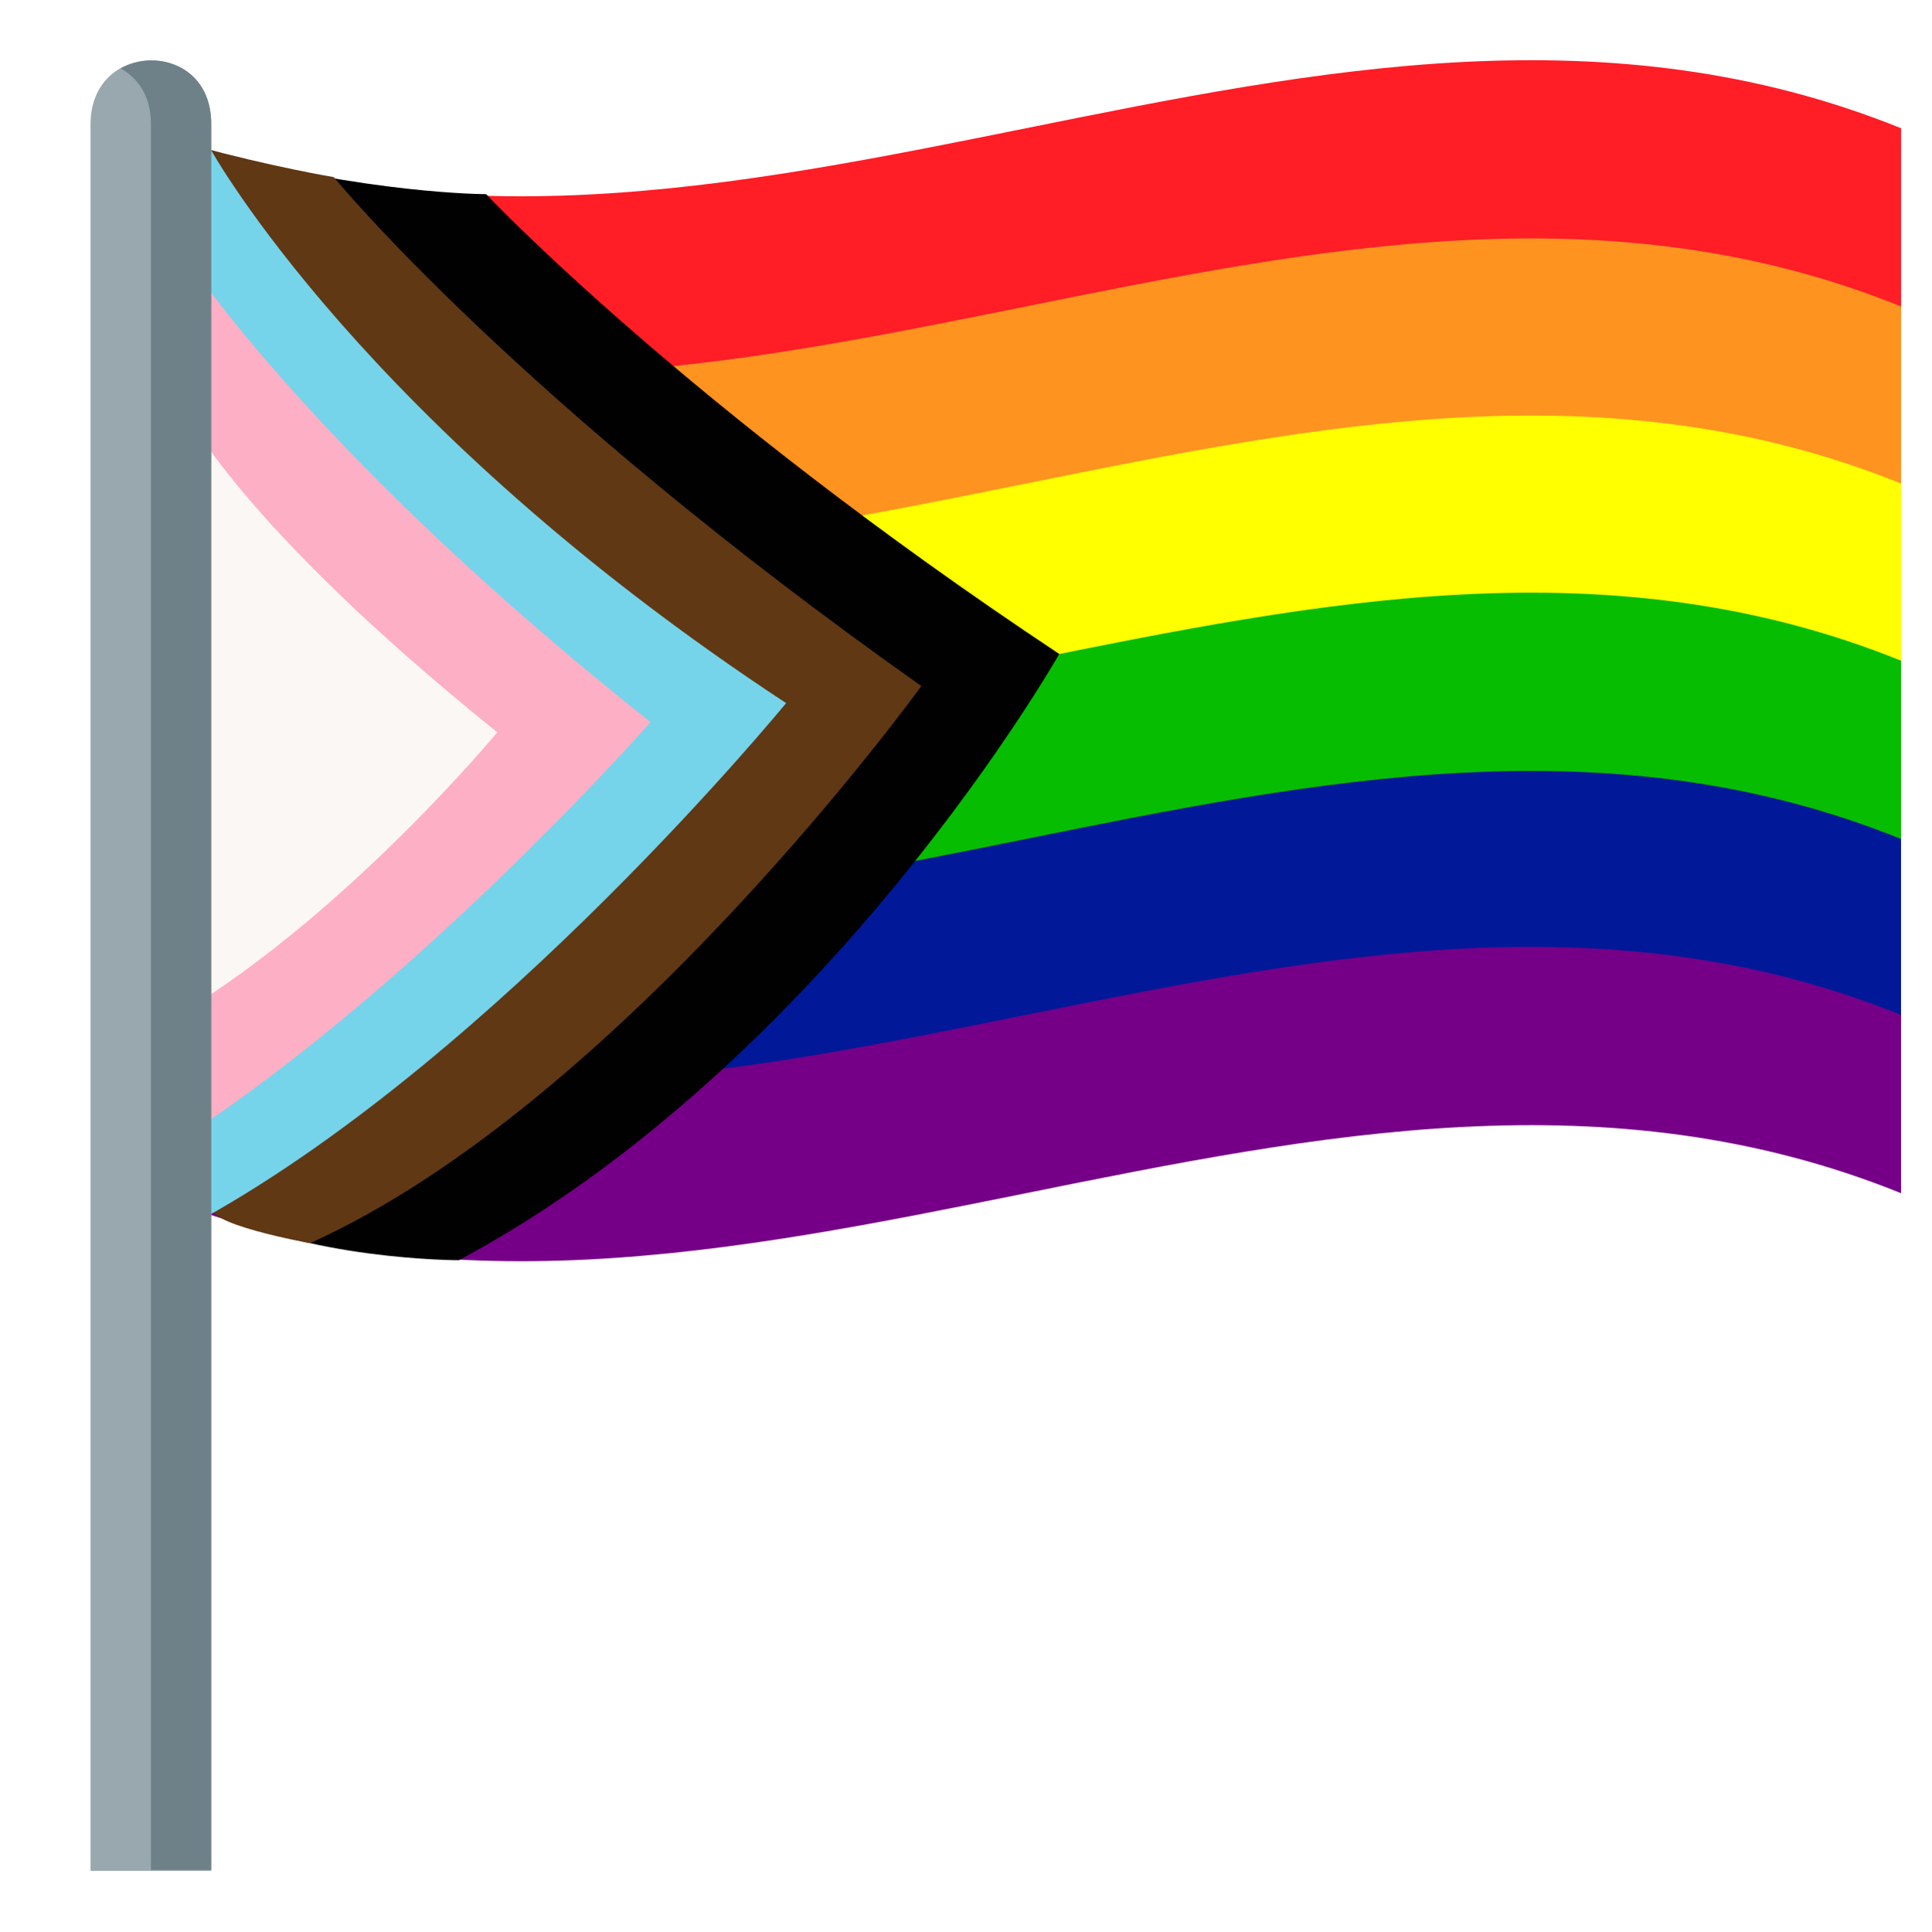
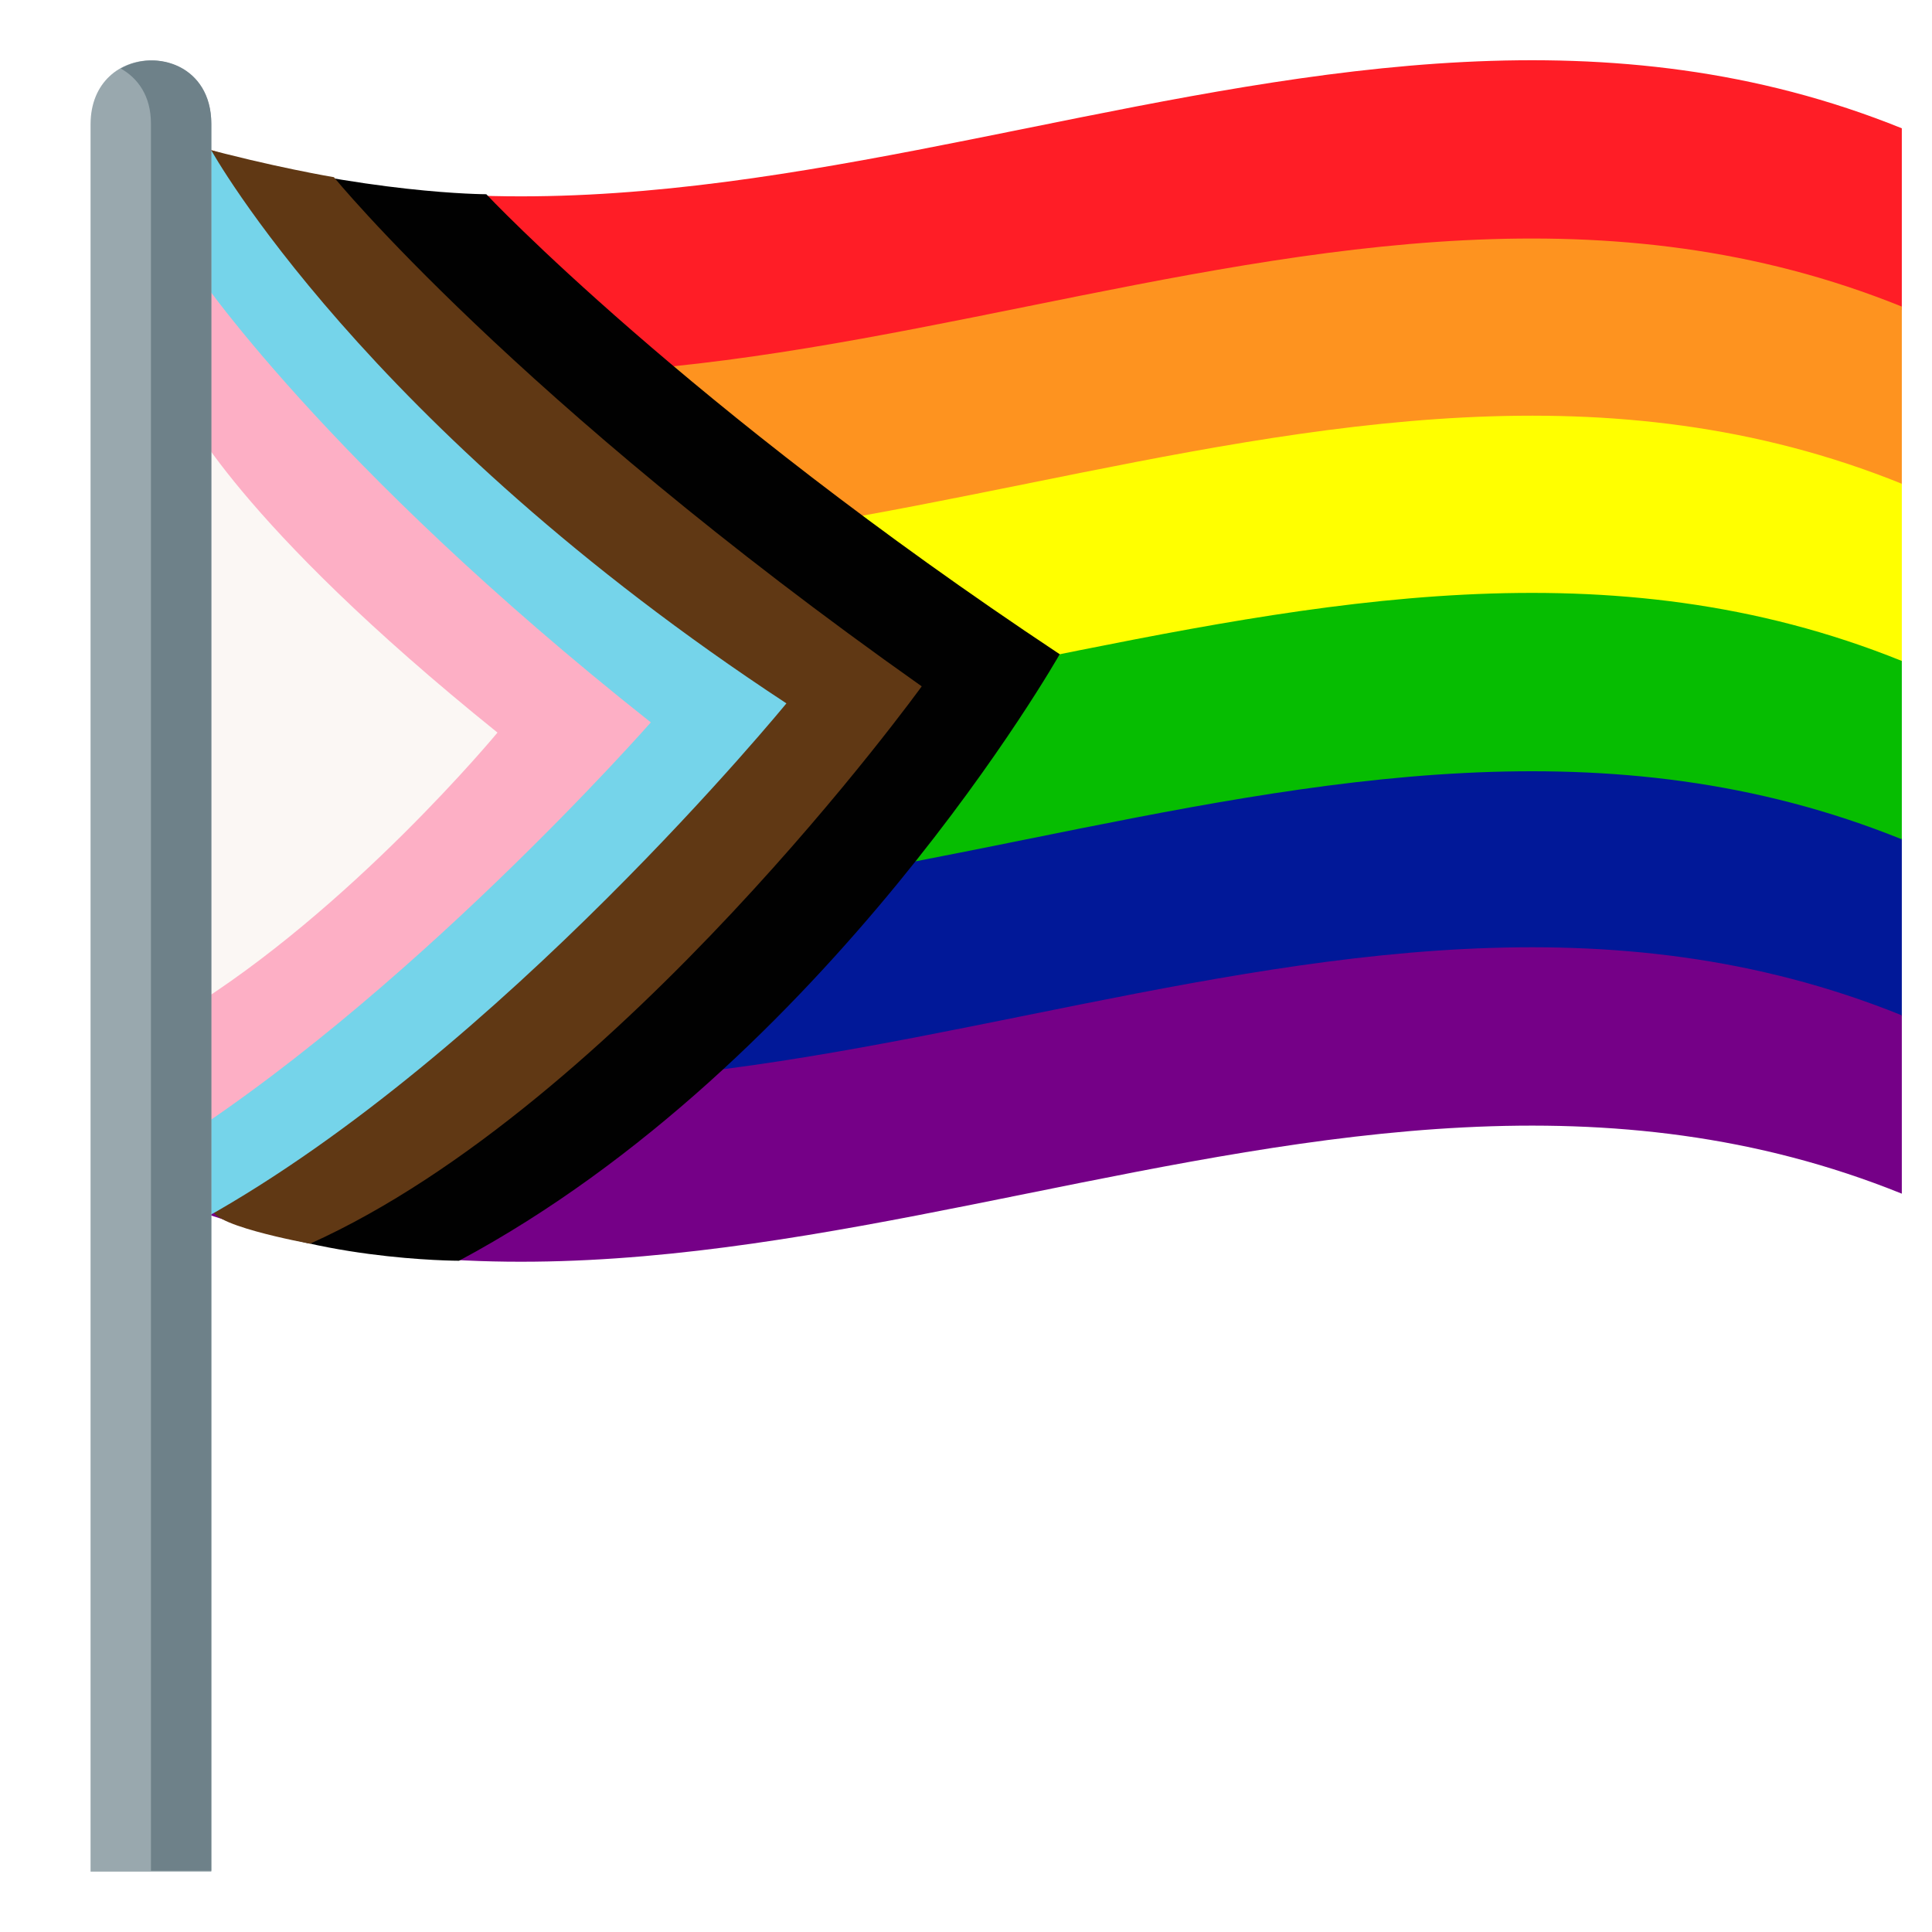
- <svg xmlns="http://www.w3.org/2000/svg" width="567" height="567" viewBox="0 0 567 567" fill="none">
-   <path d="M44.297 37.652C215.549 106.844 386.889 -31.54 558.141 37.652C558.141 81.329 558.141 47.323 558.141 91C386.889 21.808 215.549 160.192 44.297 91" fill="#FF1D26" />
-   <path d="M44.297 89.974C215.549 159.166 386.889 20.782 558.141 89.974C558.141 133.651 558.141 98.645 558.141 142.322C386.889 73.13 215.549 211.513 44.297 142.322" fill="#FE931F" />
-   <path d="M44.297 141.974C215.549 211.166 386.889 72.782 558.141 141.974C558.141 185.651 558.141 150.645 558.141 194.322C386.889 125.13 215.549 263.513 44.297 194.322" fill="#FFFF00" />
-   <path d="M44.297 245.974C215.549 315.166 386.889 176.782 558.141 245.974C558.141 289.651 558.141 254.645 558.141 298.322C386.889 229.13 215.549 367.513 44.297 298.322" fill="#011898" />
-   <path d="M44.297 297.974C215.549 367.166 386.889 228.782 558.141 297.974C558.141 341.651 558.141 306.645 558.141 350.322C386.889 281.13 215.549 419.513 44.297 350.322" fill="#750087" />
-   <path d="M44.297 193.974C215.549 263.166 386.889 124.782 558.141 193.974C558.141 237.651 558.141 202.645 558.141 246.322C386.889 177.13 215.549 315.513 44.297 246.322" fill="#06BD01" />
-   <path d="M142.719 57C142.719 57 201 119 311 192C311 192 243 312 134.719 370C134.719 370 89 370 60 354C54.944 311.173 60 214.362 60 185C60 134.439 55.236 65.066 60 44C108 57 142.719 57 142.719 57Z" fill="#010101" />
-   <path d="M98 52C98 52 151 117 270.501 201.423C270.501 201.423 182 324 91 365C91 365 58 359 63 354C61.519 312.108 58 220.874 58 194C58 143.352 54.5 65.973 58 43C80 49 98 52 98 52Z" fill="#603814" />
-   <path d="M62.016 44.12C62.016 44.12 106.678 124.917 230.798 206.423C230.798 206.423 146.926 308.989 60.016 357.539C60.016 357.539 44.297 240.089 44.297 200.31C44.297 106.932 62.016 44.12 62.016 44.12Z" fill="#75D4EA" />
-   <path d="M57 79C57 79 95 136 191 212C191 212 119 294 46 339C46 339 46 240.779 46 201C46 107.622 57 79 57 79Z" fill="#FDAFC5" />
-   <path d="M54 120C54 120 69 153 146 215C146 215 103 267 54 297C54 297 43 247.779 43 208C43 114.622 54 120 54 120Z" fill="#FBF7F4" />
-   <path d="M26.578 36.5V549.281H62.016V36.5C62.016 11.517 26.578 11.428 26.578 36.5Z" fill="#99A8AE" />
-   <path d="M35.438 20.111C40.487 22.946 44.297 28.173 44.297 36.235V549.016H62.016V36.235C62.016 19.314 45.892 14.175 35.438 20.111Z" fill="#6E8189" />
+ <svg xmlns="http://www.w3.org/2000/svg" width="64" height="64" viewBox="0 0 64 64" fill="none">
+   <path d="M5 4.25C24.33 12.06 43.67 -3.56 63 4.25C63 9.18 63 5.342 63 10.272C43.67 2.462 24.33 18.082 5 10.272" fill="#FF1D26" />
+   <path d="M5 10.156C24.33 17.966 43.67 2.346 63 10.156C63 15.086 63 11.135 63 16.065C43.67 8.255 24.33 23.875 5 16.065" fill="#FE931F" />
+   <path d="M5 16.025C24.33 23.835 43.67 8.215 63 16.025C63 20.955 63 17.004 63 21.934C43.67 14.124 24.33 29.744 5 21.934" fill="#FFFF00" />
+   <path d="M5 27.764C24.33 35.574 43.67 19.954 63 27.764C63 32.694 63 28.743 63 33.673C43.67 25.863 24.33 41.483 5 33.673" fill="#011898" />
+   <path d="M5 33.634C24.33 41.444 43.67 25.824 63 33.634C63 38.564 63 34.612 63 39.542C43.67 31.733 24.33 47.352 5 39.542" fill="#750087" />
+   <path d="M5 21.895C24.33 29.705 43.67 14.085 63 21.895C63 26.825 63 22.873 63 27.803C43.67 19.994 24.33 35.614 5 27.803" fill="#06BD01" />
+   <path d="M16.109 6.434C16.109 6.434 22.688 13.432 35.104 21.672C35.104 21.672 27.428 35.217 15.206 41.764C15.206 41.764 10.046 41.764 6.772 39.958C6.202 35.124 6.772 24.196 6.772 20.882C6.772 15.175 6.235 7.344 6.772 4.966C12.19 6.434 16.109 6.434 16.109 6.434Z" fill="#010101" />
+   <path d="M11.062 5.87C11.062 5.87 17.044 13.206 30.533 22.736C30.533 22.736 20.543 36.571 10.272 41.199C10.272 41.199 6.547 40.522 7.111 39.958C6.944 35.229 6.547 24.931 6.547 21.898C6.547 16.181 6.152 7.447 6.547 4.854C9.03 5.531 11.062 5.87 11.062 5.87Z" fill="#603814" />
+   <path d="M7 4.98C7 4.98 12.041 14.1 26.051 23.3C26.051 23.3 16.584 34.877 6.774 40.357C6.774 40.357 5 27.1 5 22.61C5 12.07 7 4.98 7 4.98Z" fill="#75D4EA" />
+   <path d="M6.434 8.917C6.434 8.917 10.723 15.351 21.559 23.93C21.559 23.93 13.432 33.185 5.192 38.265C5.192 38.265 5.192 27.178 5.192 22.688C5.192 12.148 6.434 8.917 6.434 8.917Z" fill="#FDAFC5" />
+   <path d="M6.095 13.545C6.095 13.545 7.788 17.27 16.48 24.268C16.48 24.268 11.626 30.138 6.095 33.524C6.095 33.524 4.854 27.968 4.854 23.478C4.854 12.938 6.095 13.545 6.095 13.545Z" fill="#FBF7F4" />
+   <path d="M3 4.12V62H7V4.12C7 1.3 3 1.29 3 4.12Z" fill="#99A8AE" />
+   <path d="M4 2.27C4.57 2.59 5 3.18 5 4.09V61.97H7V4.09C7 2.18 5.18 1.6 4 2.27Z" fill="#6E8189" />
</svg>
